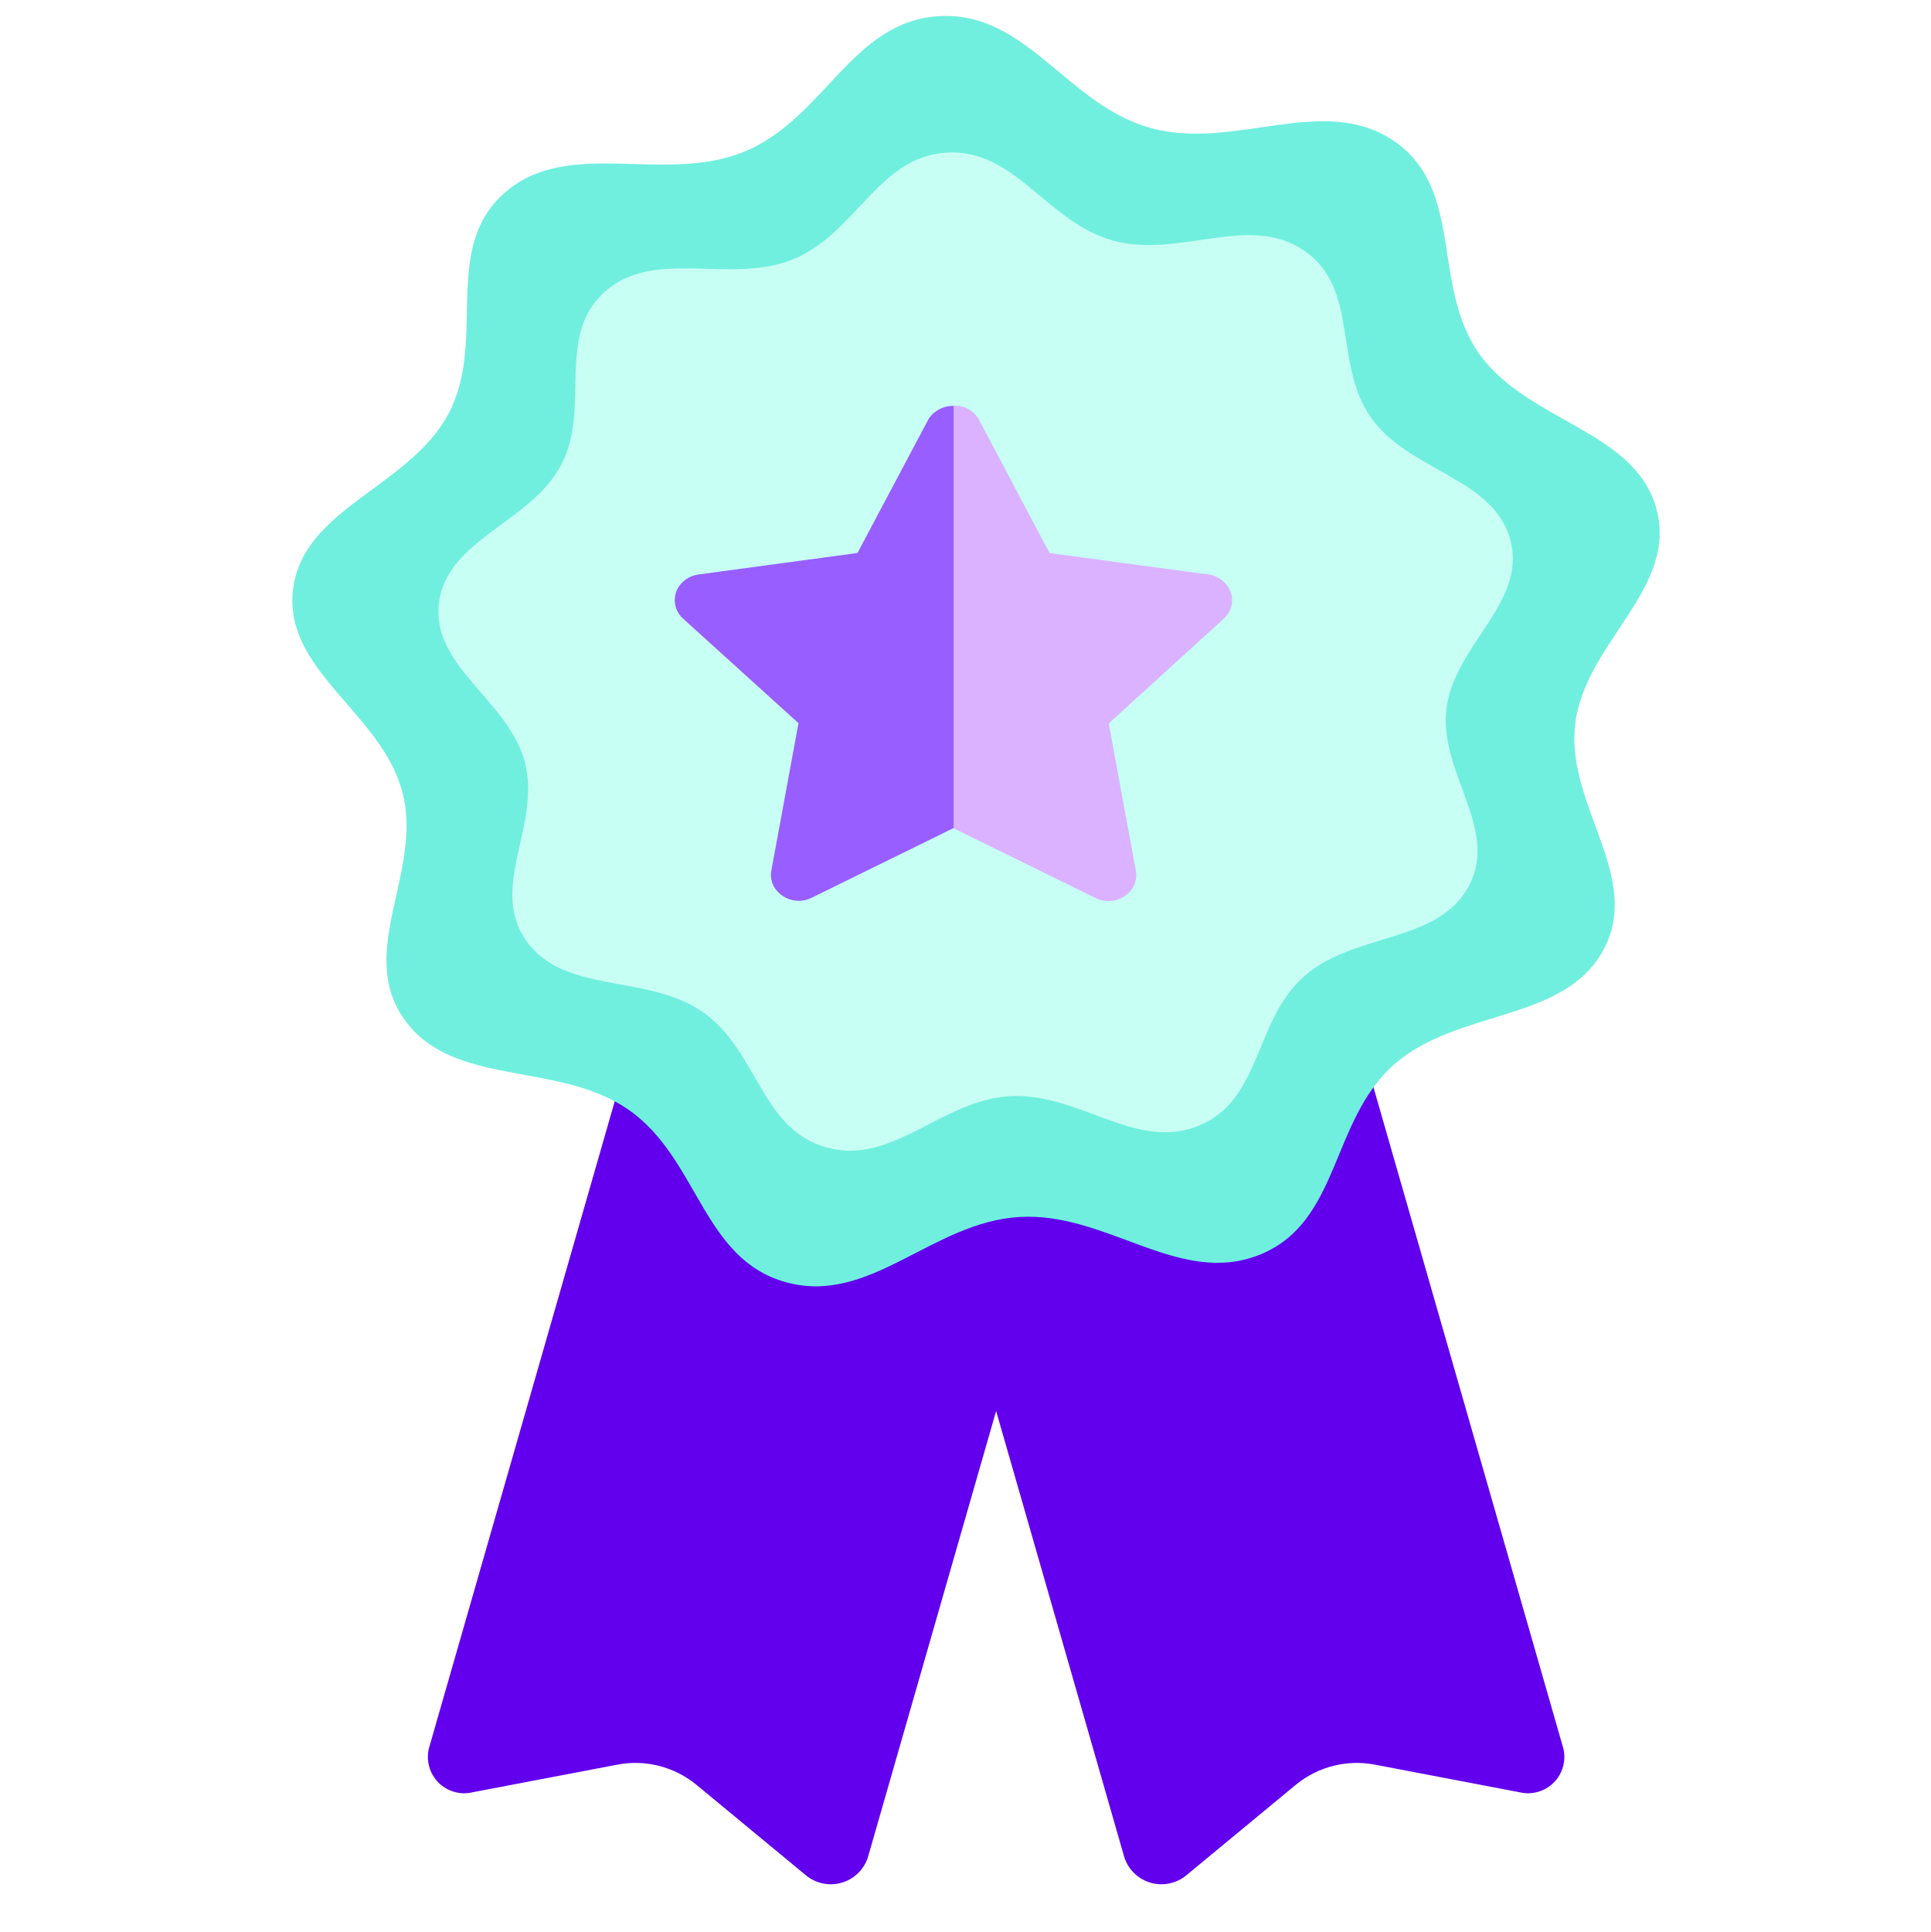
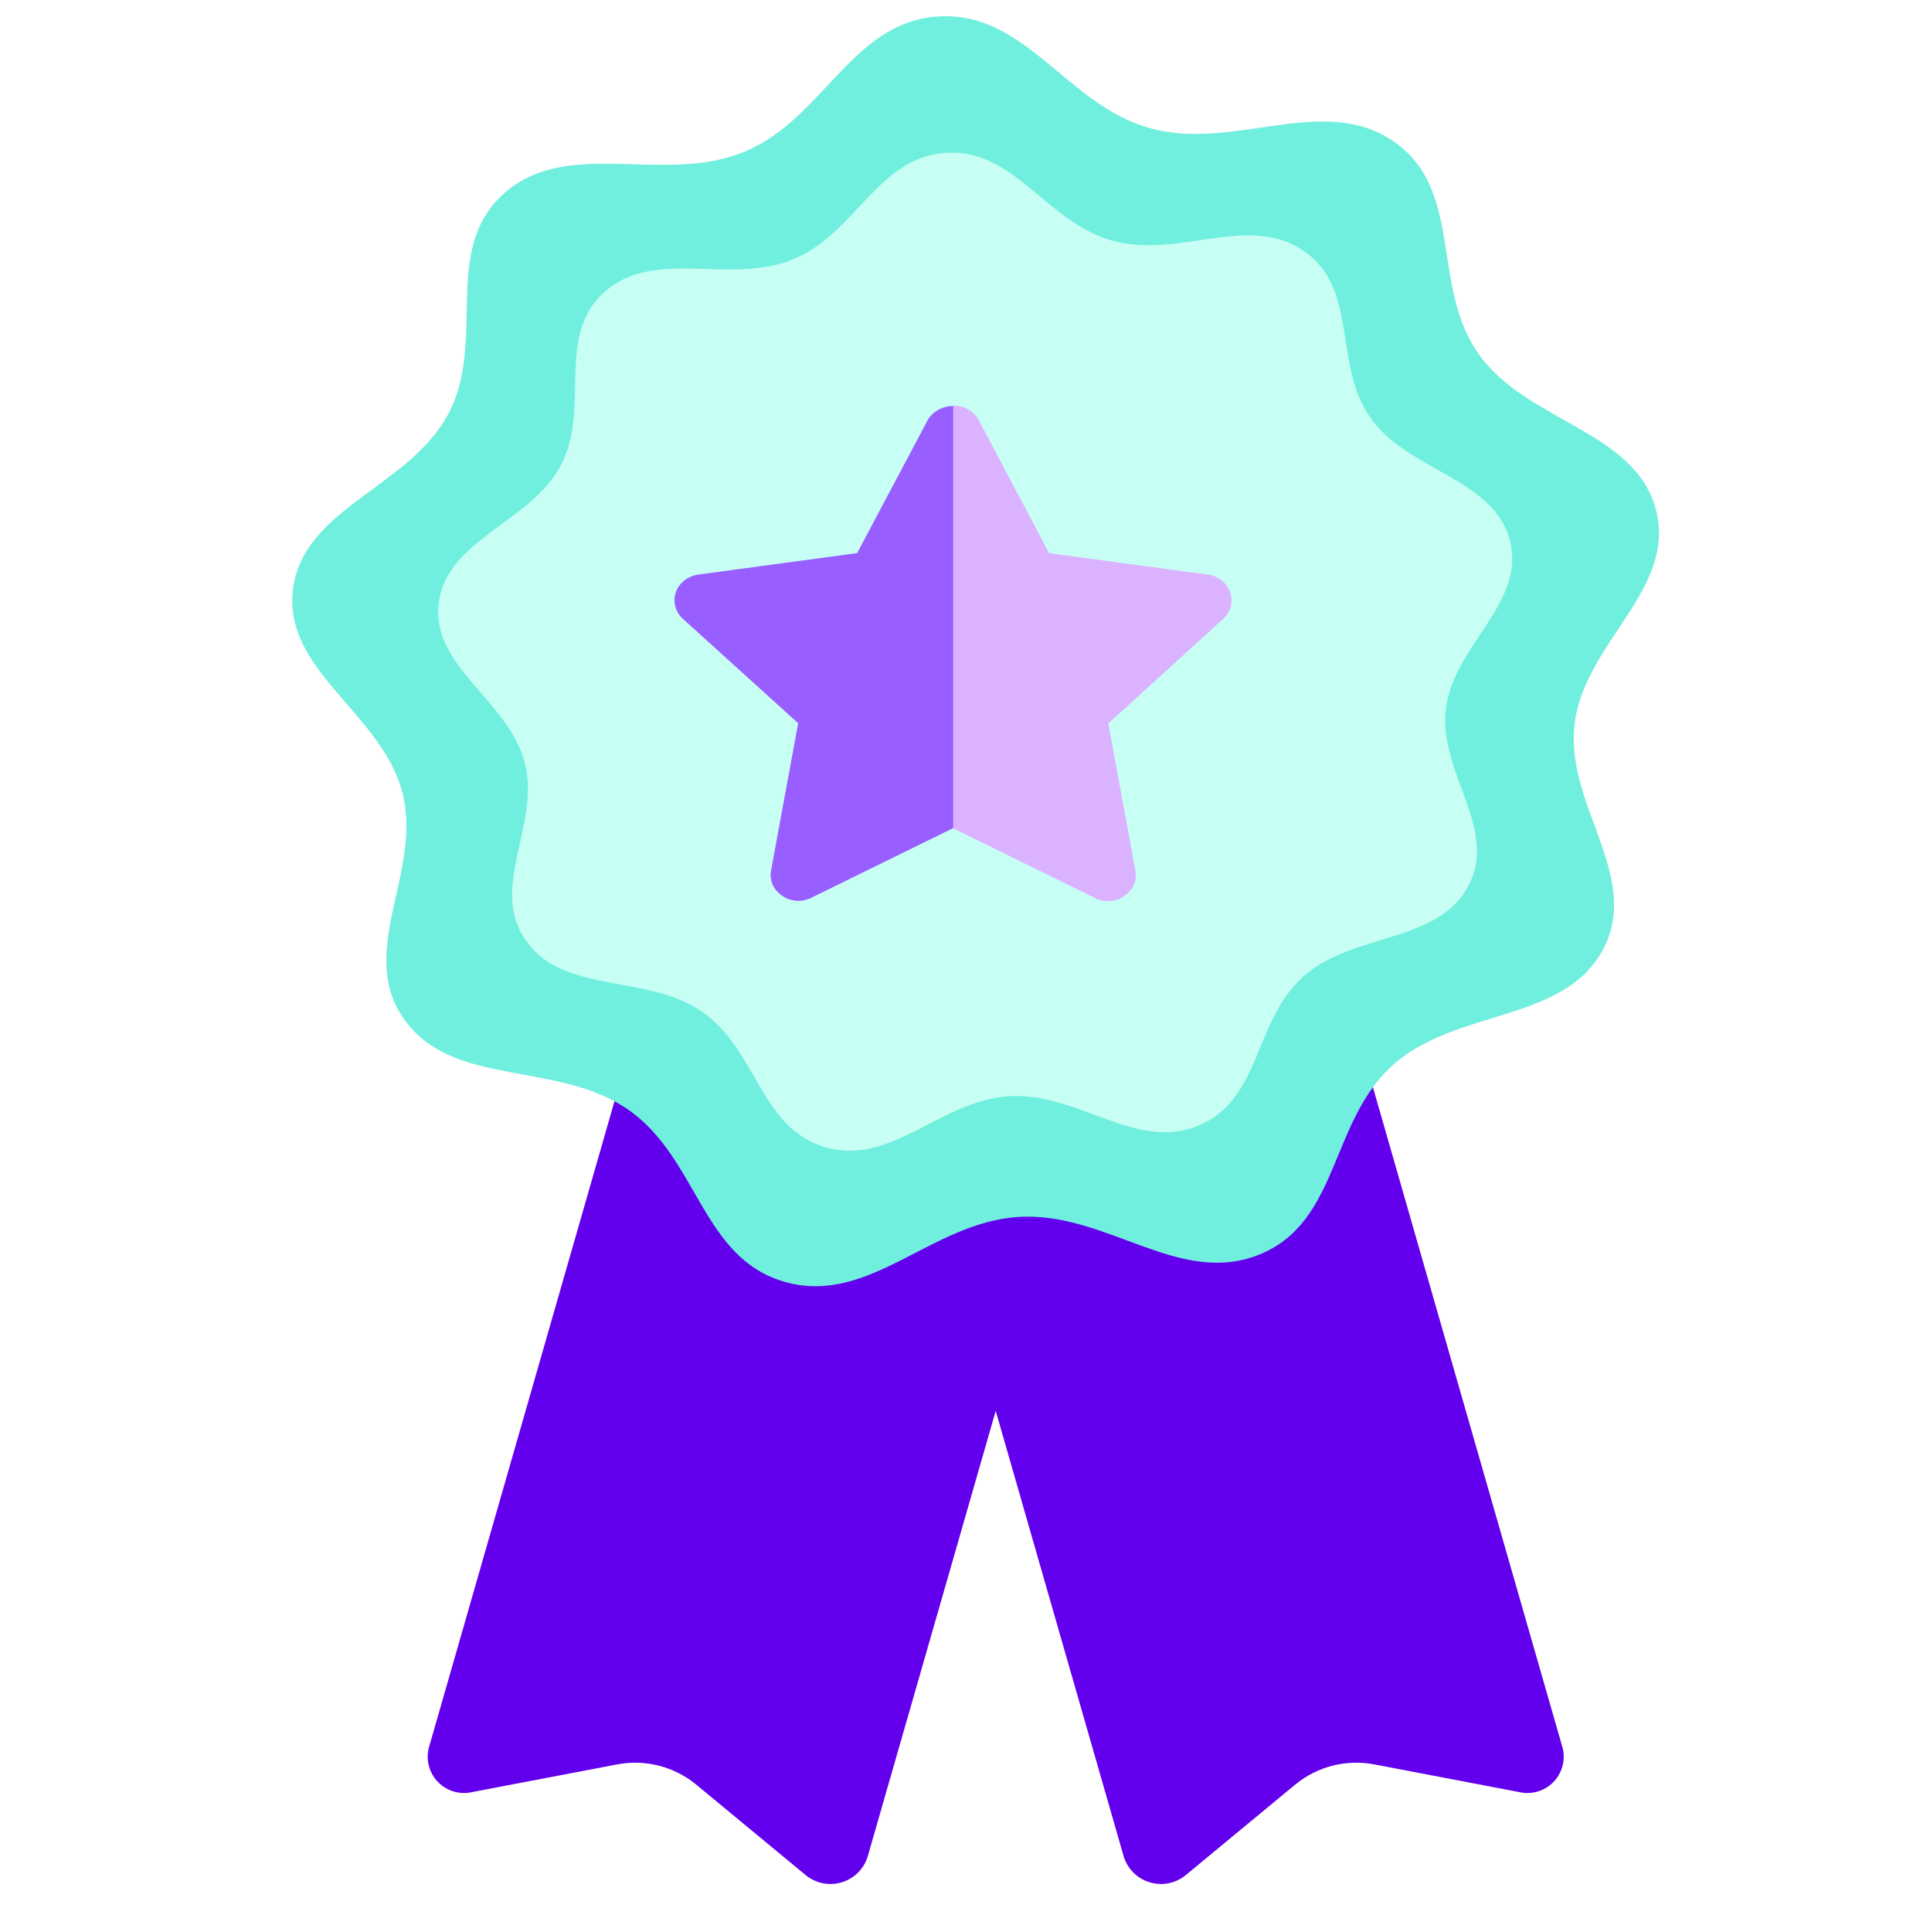
- <svg xmlns="http://www.w3.org/2000/svg" width="36" height="36.021" viewBox="0 0 36 36.021">
+ <svg xmlns="http://www.w3.org/2000/svg" width="24" height="24.021" viewBox="0 0 36 36.021">
  <g id="icon_color_best_36" transform="translate(-5732 386.021)">
    <rect id="사각형_24" data-name="사각형 24" width="36" height="36" transform="translate(5732 -386)" fill="rgba(255,255,255,0)" />
    <g id="그룹_39" data-name="그룹 39" transform="translate(5737.117 -386)">
      <path id="패스_596" data-name="패스 596" d="M-222.917,1240.54l4.2,14.623a.678.678,0,0,1-.821.813l-2.688-.513a1.792,1.792,0,0,0-1.473.368l-2.047,1.692a.728.728,0,0,1-1.155-.323l-4.2-14.616Z" transform="translate(242.752 -1222.582)" fill="#6200ee" fill-rule="evenodd" />
      <path id="패스_621" data-name="패스 621" d="M.527.016,3.636.108a.558.558,0,0,1,.543.525l.01.322a.482.482,0,0,1-.512.493L.569,1.356A.558.558,0,0,1,.026.831L.016.509A.482.482,0,0,1,.527.016Z" transform="translate(16.066 15.38) rotate(150)" fill="#f05542" />
      <path id="패스_598" data-name="패스 598" d="M-233.106,1240.54l-4.2,14.623a.678.678,0,0,0,.821.813l2.688-.513a1.792,1.792,0,0,1,1.473.368l2.047,1.692a.728.728,0,0,0,1.155-.323l4.2-14.616Z" transform="translate(240.185 -1222.582)" fill="#6200ee" fill-rule="evenodd" />
      <path id="패스_601" data-name="패스 601" d="M20.727,19.323c-1.158,1.08-.923,2.954-2.406,3.6s-2.867-.726-4.5-.59S11.083,24.05,9.5,23.658s-1.689-2.276-3.027-3.149S3.2,20.185,2.264,18.938s.279-2.761-.142-4.233-2.28-2.213-2.134-3.733S2.1,9.018,2.8,7.635s-.215-3.067.943-4.147,2.964-.233,4.447-.88S10.138.123,11.768-.012s2.424,1.6,4,1.989,3.2-.741,4.54.132.75,2.68,1.686,3.928,2.957,1.35,3.377,2.822-1.275,2.509-1.42,4.028,1.328,2.809.634,4.192S21.886,18.243,20.727,19.323Z" transform="translate(0.631 0) rotate(1.42)" fill="#70efde" />
      <path id="패스_602" data-name="패스 602" d="M16.286,15.183c-.91.849-.725,2.321-1.891,2.829s-2.253-.571-3.533-.464S8.708,18.9,7.468,18.589,6.14,16.8,5.089,16.115s-2.575-.255-3.31-1.235S2,12.71,1.668,11.553-.124,9.815-.009,8.621,1.654,7.085,2.2,6,2.029,3.589,2.94,2.74s2.329-.183,3.494-.691S7.966.1,9.246-.01s1.9,1.255,3.146,1.563,2.516-.582,3.567.1.59,2.106,1.325,3.086S19.607,5.8,19.937,6.96s-1,1.971-1.116,3.165,1.043,2.207.5,3.294-2.124.914-3.034,1.763Z" transform="translate(3.29 2.605) rotate(1.42)" fill="#c8fff4" />
      <g id="그룹_22" data-name="그룹 22" transform="translate(7.472 7.541)">
        <path id="패스_606" data-name="패스 606" d="M17.167,5.963a.511.511,0,0,0-.419-.329l-2.959-.4-1.323-2.5A.516.516,0,0,0,12,2.486v7.88l2.647,1.3a.538.538,0,0,0,.7-.2.456.456,0,0,0,.052-.307l-.506-2.748L17.036,6.46A.462.462,0,0,0,17.167,5.963Z" transform="translate(-6.808 -2.485)" fill="#dbb2ff" />
        <g id="그룹_18" data-name="그룹 18" transform="translate(0 0.009)">
          <path id="패스_607" data-name="패스 607" d="M6.726,2.743,5.4,5.242l-2.959.4a.534.534,0,0,0-.3.141.461.461,0,0,0,.009.685L4.3,8.415l-.506,2.748a.456.456,0,0,0,.052.307.538.538,0,0,0,.7.2l2.647-1.3V2.5A.543.543,0,0,0,6.726,2.743Z" transform="translate(-2 -2.503)" fill="#985eff" />
        </g>
      </g>
    </g>
  </g>
</svg>
